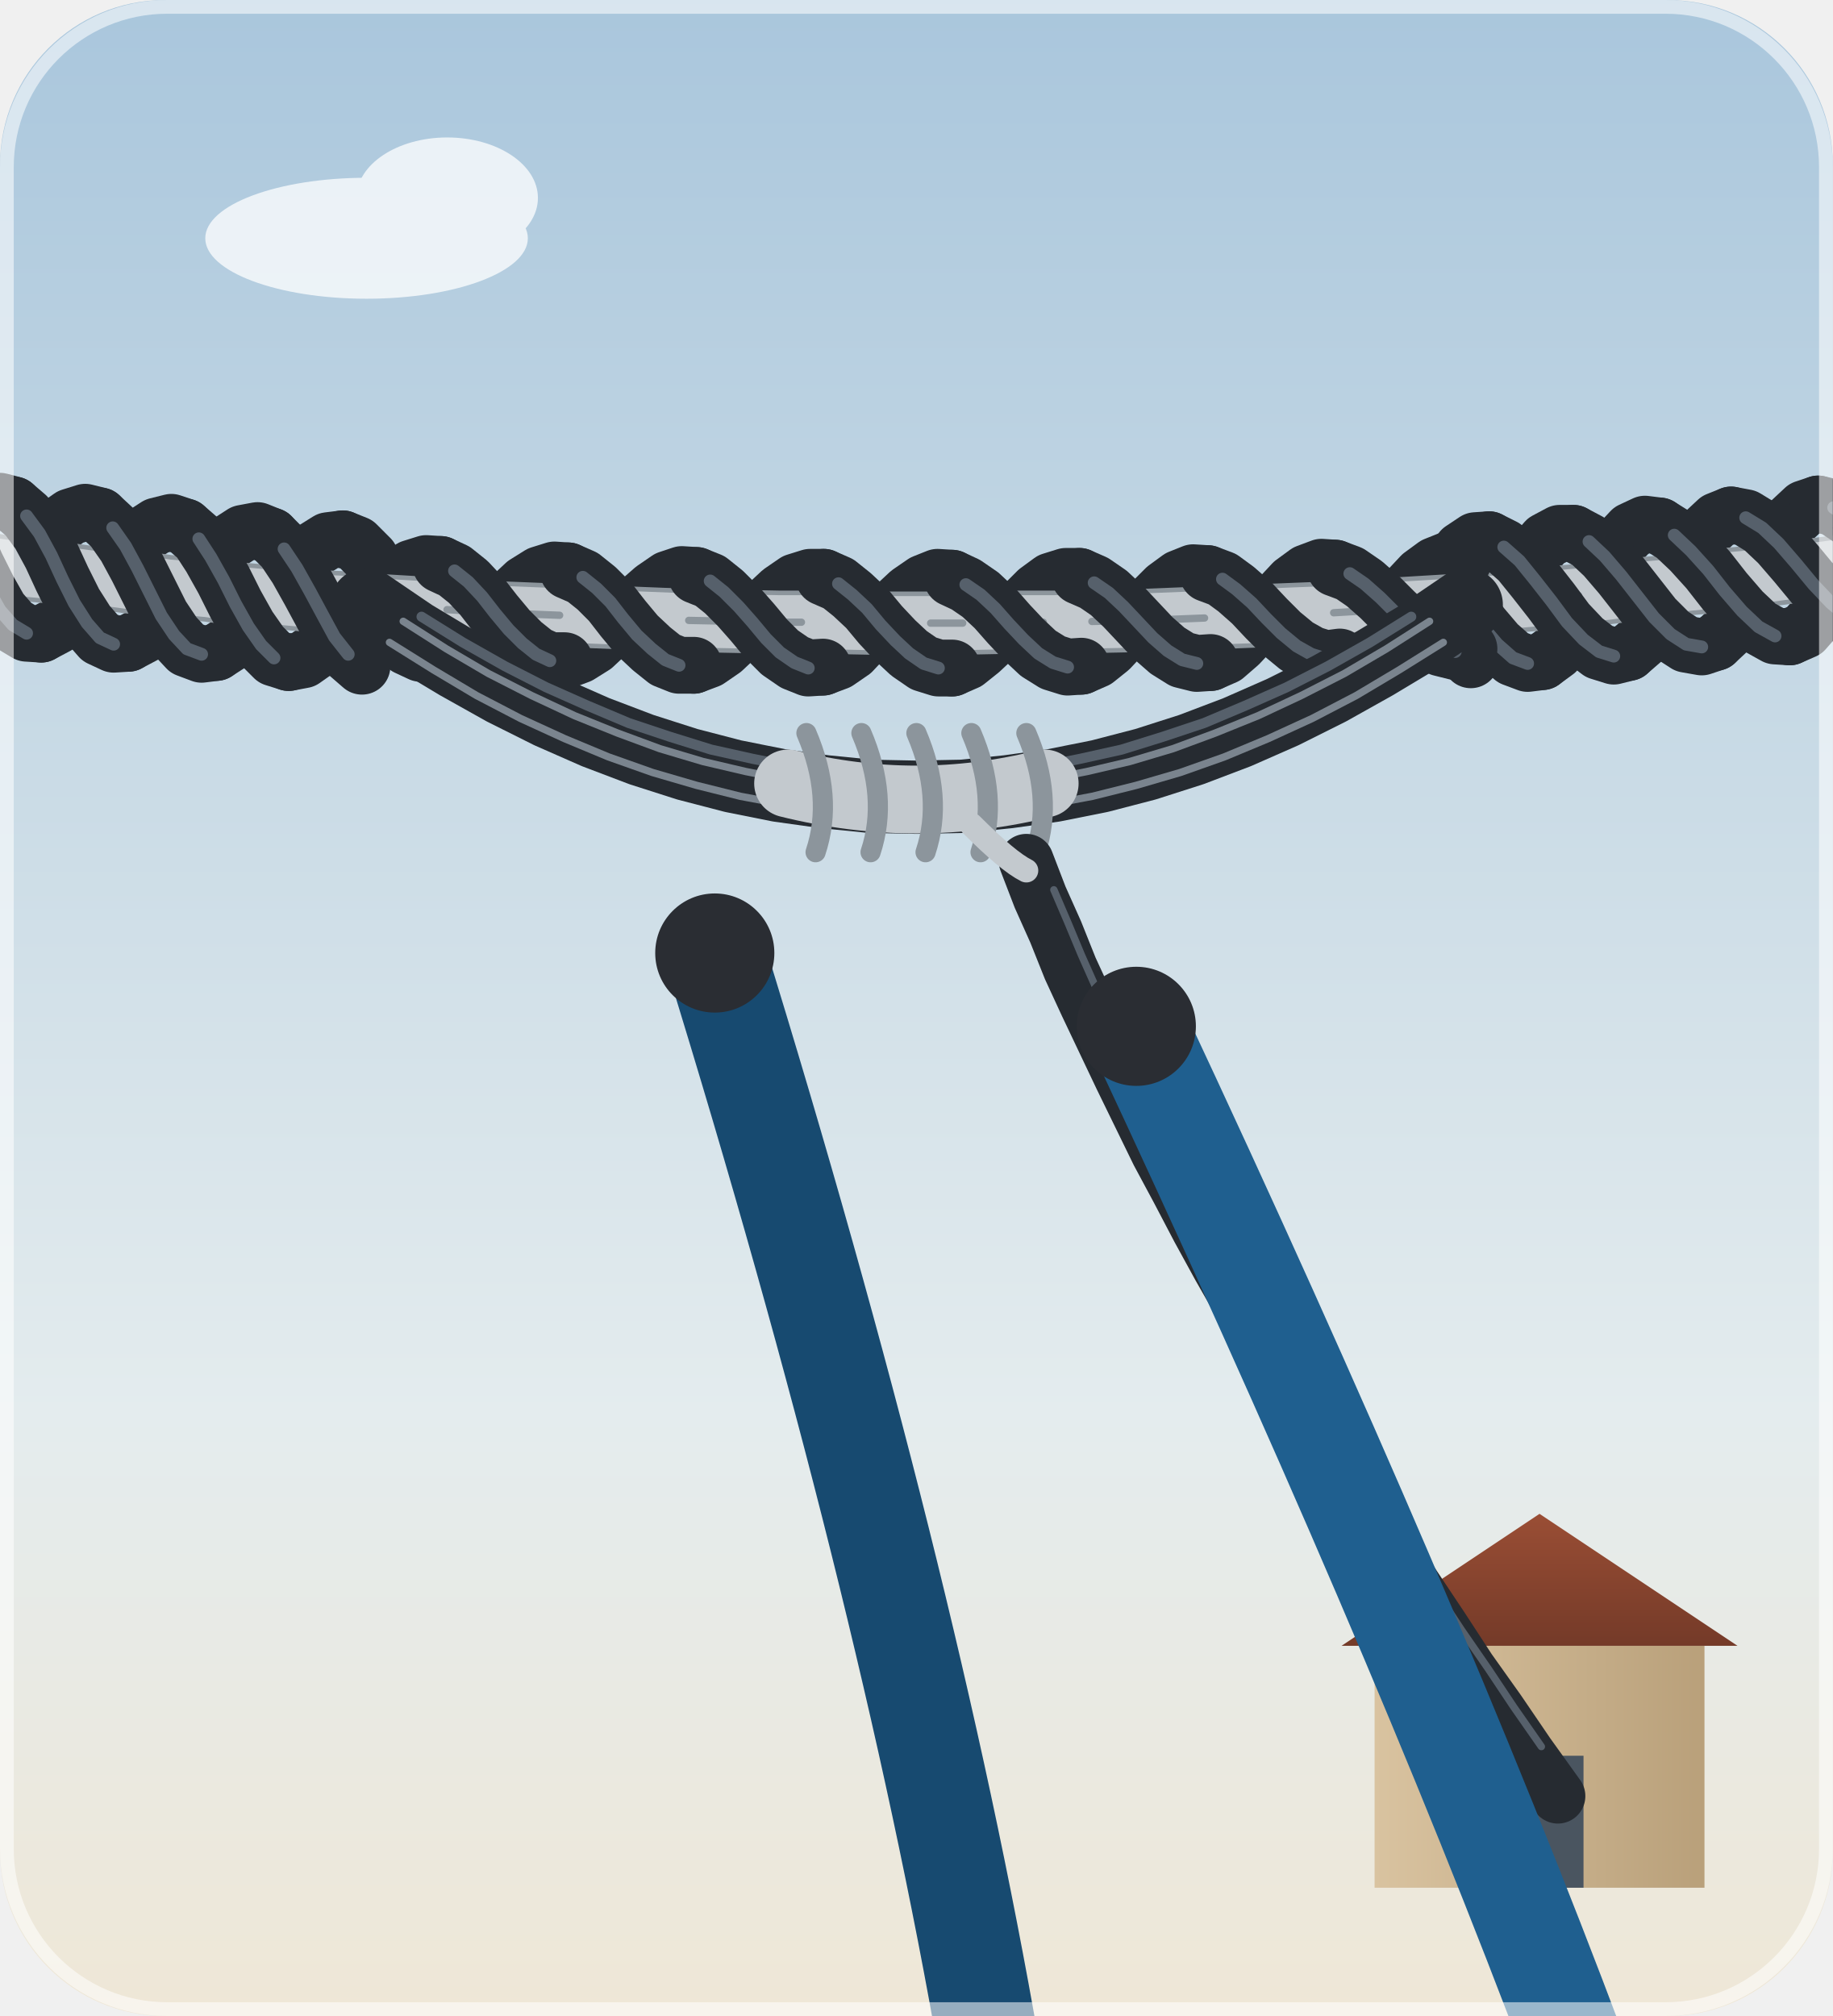
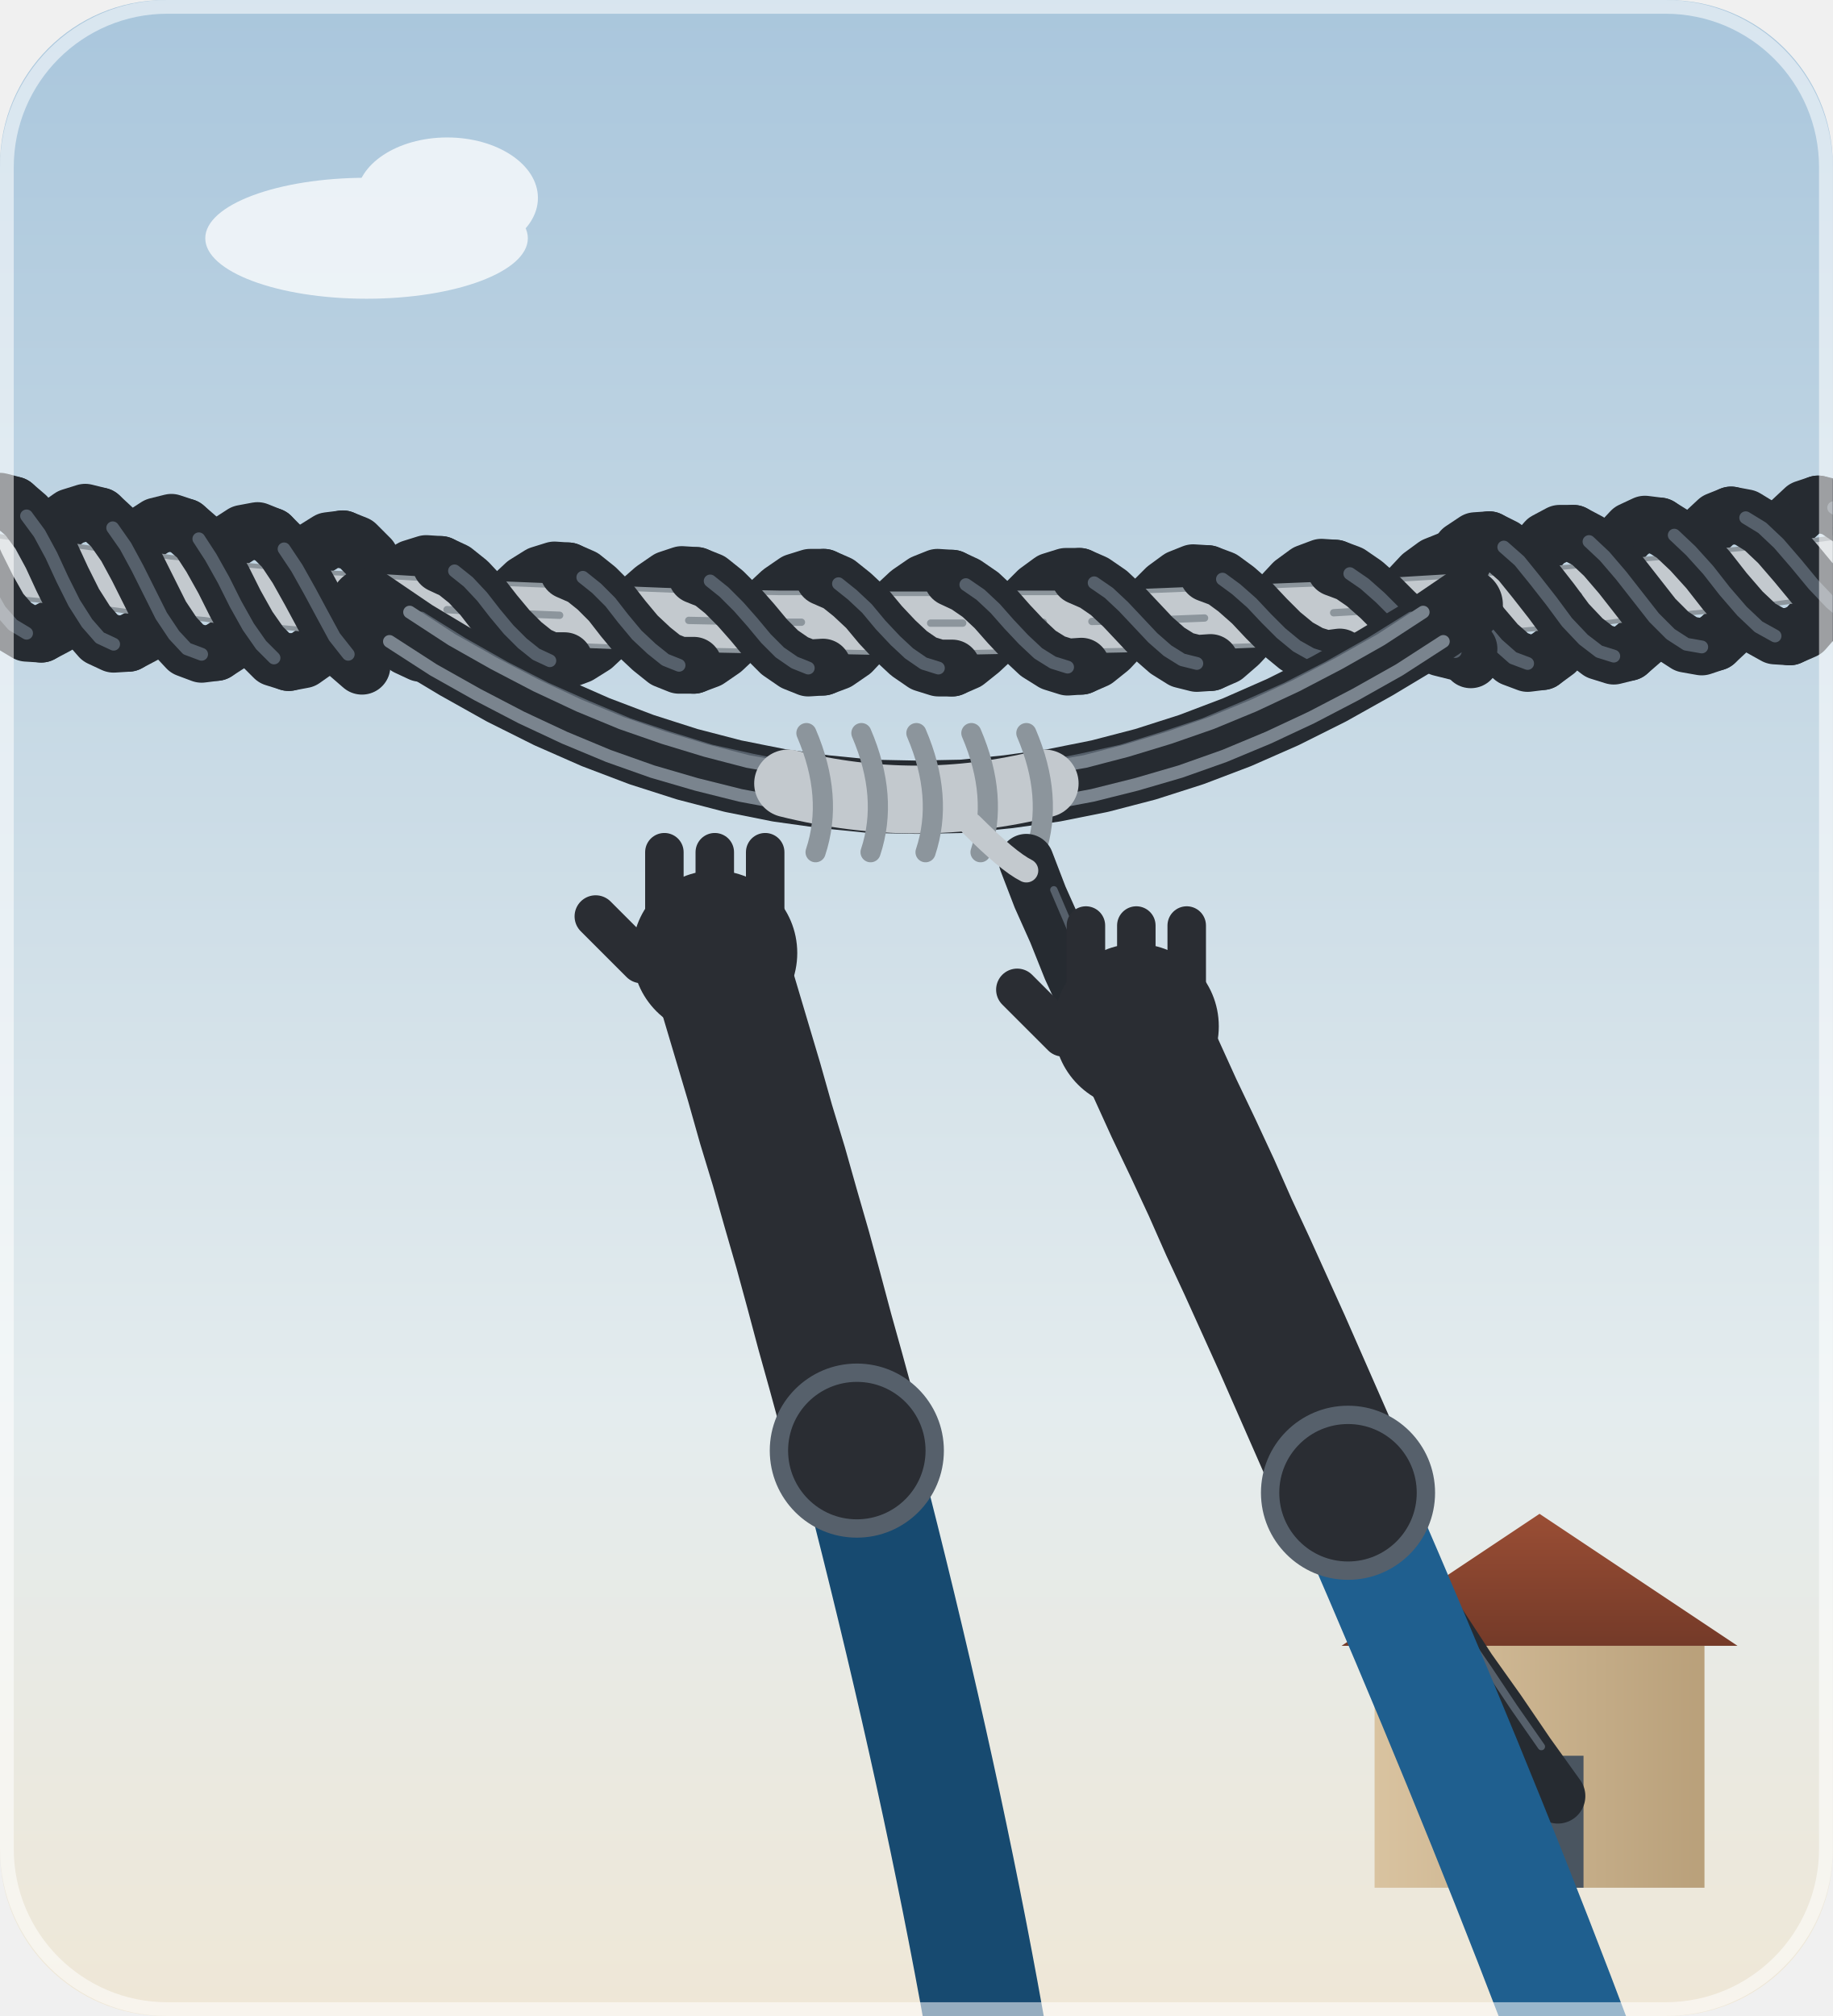
<svg xmlns="http://www.w3.org/2000/svg" viewBox="0 0 200 220" width="200" height="220">
  <defs>
    <linearGradient id="day" x1="0" y1="0" x2="0" y2="1">
      <stop offset="0" stop-color="#7FB2DA" />
      <stop offset="1" stop-color="#D6E7F0" />
    </linearGradient>
    <linearGradient id="near" x1="0" y1="0" x2="0" y2="1">
      <stop offset="0" stop-color="#A9C6DC" />
      <stop offset="0.7" stop-color="#E4ECEE" />
      <stop offset="1" stop-color="#EFE7D6" />
    </linearGradient>
    <linearGradient id="ground" x1="0" y1="0" x2="0" y2="1">
      <stop offset="0" stop-color="#9DBB72" />
      <stop offset="1" stop-color="#7E9C55" />
    </linearGradient>
    <linearGradient id="road" x1="0" y1="0" x2="0" y2="1">
      <stop offset="0" stop-color="#B9AE98" />
      <stop offset="1" stop-color="#9C917C" />
    </linearGradient>
    <linearGradient id="pole" x1="0" y1="0" x2="1" y2="0">
      <stop offset="0" stop-color="#8E979E" />
      <stop offset="0.5" stop-color="#C6CED4" />
      <stop offset="1" stop-color="#7C858C" />
    </linearGradient>
    <linearGradient id="steel" x1="0" y1="0" x2="1" y2="1">
      <stop offset="0" stop-color="#F4F7F9" />
      <stop offset="0.45" stop-color="#C3CBD1" />
      <stop offset="1" stop-color="#7D868E" />
    </linearGradient>
    <linearGradient id="ceramic" x1="0" y1="0" x2="1" y2="0">
      <stop offset="0" stop-color="#D9D3C6" />
      <stop offset="0.45" stop-color="#FAF8F2" />
      <stop offset="1" stop-color="#C8C1B2" />
    </linearGradient>
    <linearGradient id="shirt" x1="0" y1="0" x2="1" y2="0">
      <stop offset="0" stop-color="#1A5280" />
      <stop offset="0.5" stop-color="#2A6EA3" />
      <stop offset="1" stop-color="#184B75" />
    </linearGradient>
    <linearGradient id="drum" x1="0" y1="0" x2="1" y2="0">
      <stop offset="0" stop-color="#7A5A3A" />
      <stop offset="0.5" stop-color="#A47C52" />
      <stop offset="1" stop-color="#6E5034" />
    </linearGradient>
    <linearGradient id="house" x1="0" y1="0" x2="1" y2="0">
      <stop offset="0" stop-color="#D9C3A0" />
      <stop offset="1" stop-color="#B9A07A" />
    </linearGradient>
    <linearGradient id="roof" x1="0" y1="0" x2="0" y2="1">
      <stop offset="0" stop-color="#9A4E35" />
      <stop offset="1" stop-color="#743A28" />
    </linearGradient>
    <radialGradient id="glow" cx="0.5" cy="0.5" r="0.5">
      <stop offset="0" stop-color="#FFF6C8" />
      <stop offset="1" stop-color="#FFE08A" stop-opacity="0" />
    </radialGradient>
    <clipPath id="card">
      <rect x="0" y="0" width="200" height="220" rx="18" />
    </clipPath>
  </defs>
  <g clip-path="url(#card)">
    <rect width="200" height="220" fill="url(#near)" />
    <g fill="#FFFFFF" opacity="0.75">
      <ellipse cx="40" cy="26" rx="17.6" ry="6.6" />
      <ellipse cx="48.8" cy="21.6" rx="9.9" ry="6.6" />
    </g>
    <rect x="150" y="179.6" width="36" height="26.4" fill="url(#house)" />
    <path d="M146.4 179.6 L168 165.2 L189.6 179.6 Z" fill="url(#roof)" />
    <rect x="163.2" y="191.6" width="9.6" height="14.4" fill="#4A5560" />
    <path d="M-5.1 67.9 L-3.4 67.2 L-1.5 65.8 L0.3 63.8 L2.2 61.6 L4.1 59.4 L6 57.6 L7.7 56.4 L9.3 55.9 L10.9 56.3" stroke="#262B31" stroke-width="6.2" fill="none" stroke-linecap="round" stroke-linejoin="round" />
    <path d="M23.6 71.2 L25.3 70.1 L27.1 68.4 L28.9 66.2 L30.7 63.9 L32.4 61.7 L34.2 60 L35.8 59 L37.4 58.8" stroke="#262B31" stroke-width="6.2" fill="none" stroke-linecap="round" stroke-linejoin="round" />
    <path d="M-12.9 66 L-11.1 64.7 L-9.2 62.8 L-7.3 60.6 L-5.3 58.4 L-3.5 56.5 L-1.7 55.2 L-0 54.7 L1.5 55.1" stroke="#262B31" stroke-width="6.2" fill="none" stroke-linecap="round" stroke-linejoin="round" />
    <path d="M14 70.2 L15.7 69.3 L17.5 67.7 L19.4 65.6 L21.2 63.3 L23 61.1 L24.8 59.3 L26.5 58.2 L28.1 57.9 L29.6 58.5" stroke="#262B31" stroke-width="6.2" fill="none" stroke-linecap="round" stroke-linejoin="round" />
    <path d="M-11.1 54 L-9.4 53.4 L-7.8 53.7" stroke="#262B31" stroke-width="6.2" fill="none" stroke-linecap="round" stroke-linejoin="round" />
    <path d="M4.5 69.2 L6.2 68.3 L8 66.8 L9.9 64.8 L11.7 62.5 L13.6 60.3 L15.4 58.5 L17.1 57.4 L18.7 57 L20.2 57.5" stroke="#262B31" stroke-width="6.2" fill="none" stroke-linecap="round" stroke-linejoin="round" />
    <path d="M31.5 72.3 L33.1 72 L34.8 70.8 L36.6 69 L38.4 66.8 L40.1 64.4" stroke="#262B31" stroke-width="6.2" fill="none" stroke-linecap="round" stroke-linejoin="round" />
    <path d="M-12 60 L-9.8 60.3 L-7.7 60.7 L-5.5 61 L-3.3 61.3 L-1.2 61.6 L1 61.9 L3.2 62.2 L5.3 62.4 L7.5 62.7 L9.7 63 L11.8 63.2 L14 63.5 L16.2 63.7 L18.3 64 L20.5 64.2 L22.7 64.4 L24.8 64.7 L27 64.9 L29.2 65.1 L31.3 65.3 L33.5 65.5 L35.7 65.7 L37.8 65.8 L40 66" stroke="#8C959C" stroke-width="6.9" fill="none" stroke-linecap="round" stroke-linejoin="round" />
    <path d="M-12 60 L-9.8 60.3 L-7.7 60.7 L-5.5 61 L-3.3 61.3 L-1.2 61.6 L1 61.9 L3.2 62.2 L5.3 62.4 L7.5 62.7 L9.7 63 L11.8 63.2 L14 63.5 L16.2 63.7 L18.3 64 L20.5 64.2 L22.7 64.4 L24.8 64.7 L27 64.9 L29.2 65.1 L31.3 65.3 L33.5 65.5 L35.7 65.7 L37.8 65.8 L40 66" stroke="#C3C9CE" stroke-width="5.9" fill="none" stroke-linecap="round" stroke-linejoin="round" />
    <path d="M-12 60 L-9.8 60.3 L-7.7 60.7 L-5.5 61 L-3.3 61.3 L-1.2 61.6 L1 61.9 L3.2 62.2 L5.3 62.4 L7.5 62.7 L9.7 63 L11.8 63.2 L14 63.5 L16.2 63.7 L18.3 64 L20.5 64.2 L22.7 64.4 L24.8 64.7 L27 64.9 L29.2 65.1 L31.3 65.3 L33.5 65.5 L35.7 65.7 L37.8 65.8 L40 66" stroke="#8C959C" stroke-width="0.8" fill="none" stroke-linecap="round" stroke-linejoin="round" stroke-dasharray="3.5 5.3" />
    <path d="M-12 60 L-10.8 62.7 L-9.5 65 L-8.2 66.8 L-6.7 67.8 L-5.1 67.9" stroke="#262B31" stroke-width="6.2" fill="none" stroke-linecap="round" stroke-linejoin="round" />
    <path d="M-10.8 62.7 L-9.5 65 L-8.2 66.8 L-6.7 67.8" stroke="#56606B" stroke-width="1.4" fill="none" stroke-linecap="round" stroke-linejoin="round" />
    <path d="M10.9 56.3 L12.3 57.6 L13.7 59.6 L15 62 L16.3 64.6 L17.6 67.2 L19 69.3 L20.4 70.8 L22 71.4 L23.6 71.2" stroke="#262B31" stroke-width="6.2" fill="none" stroke-linecap="round" stroke-linejoin="round" />
    <path d="M12.3 57.6 L13.7 59.6 L15 62 L16.3 64.6 L17.6 67.2 L19 69.3 L20.4 70.8 L22 71.4" stroke="#56606B" stroke-width="1.4" fill="none" stroke-linecap="round" stroke-linejoin="round" />
    <path d="M37.4 58.8 L38.9 59.4 L40.4 60.9" stroke="#262B31" stroke-width="6.2" fill="none" stroke-linecap="round" stroke-linejoin="round" />
    <path d="M38.9 59.4" stroke="#56606B" stroke-width="1.4" fill="none" stroke-linecap="round" stroke-linejoin="round" />
    <path d="M1.5 55.1 L2.9 56.3 L4.3 58.2 L5.6 60.6 L6.8 63.2 L8.1 65.8 L9.5 68 L10.9 69.6 L12.4 70.3 L14 70.2" stroke="#262B31" stroke-width="6.2" fill="none" stroke-linecap="round" stroke-linejoin="round" />
    <path d="M2.9 56.3 L4.3 58.2 L5.6 60.6 L6.8 63.2 L8.1 65.8 L9.5 68 L10.9 69.6 L12.4 70.3" stroke="#56606B" stroke-width="1.4" fill="none" stroke-linecap="round" stroke-linejoin="round" />
    <path d="M29.6 58.5 L31 59.9 L32.4 62 L33.8 64.5 L35.2 67.1 L36.5 69.5 L38 71.4 L39.5 72.7" stroke="#262B31" stroke-width="6.2" fill="none" stroke-linecap="round" stroke-linejoin="round" />
    <path d="M31 59.9 L32.4 62 L33.8 64.5 L35.2 67.1 L36.5 69.5 L38 71.4" stroke="#56606B" stroke-width="1.4" fill="none" stroke-linecap="round" stroke-linejoin="round" />
    <path d="M-7.8 53.7 L-6.4 54.8 L-5.1 56.6 L-3.8 59 L-2.6 61.7 L-1.3 64.3 L-0 66.6 L1.4 68.2 L2.9 69.1 L4.5 69.2" stroke="#262B31" stroke-width="6.2" fill="none" stroke-linecap="round" stroke-linejoin="round" />
    <path d="M-6.4 54.8 L-5.1 56.6 L-3.8 59 L-2.6 61.7 L-1.3 64.3 L-0 66.6 L1.4 68.2 L2.9 69.1" stroke="#56606B" stroke-width="1.4" fill="none" stroke-linecap="round" stroke-linejoin="round" />
    <path d="M20.2 57.5 L21.7 58.8 L23 60.8 L24.4 63.3 L25.7 65.9 L27.1 68.4 L28.5 70.4 L29.9 71.8 L31.5 72.3" stroke="#262B31" stroke-width="6.2" fill="none" stroke-linecap="round" stroke-linejoin="round" />
    <path d="M21.7 58.8 L23 60.8 L24.4 63.3 L25.7 65.9 L27.1 68.4 L28.5 70.4 L29.9 71.8" stroke="#56606B" stroke-width="1.4" fill="none" stroke-linecap="round" stroke-linejoin="round" />
    <path d="M168.3 72.2 L169.8 71.1 L171.2 69.2 L172.5 66.8 L173.8 64.2 L175.2 61.7 L176.5 59.5 L178 57.9 L179.5 57.2 L181.1 57.4" stroke="#262B31" stroke-width="6.2" fill="none" stroke-linecap="round" stroke-linejoin="round" />
    <path d="M195.3 69.5 L196.9 68.8 L198.3 67.2 L199.7 65.1 L201 62.5 L202.3 59.8 L203.6 57.3 L205 55.4 L206.5 54.2 L208.1 53.8" stroke="#262B31" stroke-width="6.2" fill="none" stroke-linecap="round" stroke-linejoin="round" />
    <path d="M160.5 72 L161.9 70.3 L163.2 68 L164.6 65.4 L165.9 62.9 L167.3 60.6 L168.7 59 L170.2 58.2 L171.7 58.2" stroke="#262B31" stroke-width="6.2" fill="none" stroke-linecap="round" stroke-linejoin="round" />
    <path d="M187.2 70.1 L188.7 68.7 L190.1 66.6 L191.4 64 L192.7 61.4 L194 58.9 L195.4 56.9 L196.9 55.5 L198.4 55" stroke="#262B31" stroke-width="6.2" fill="none" stroke-linecap="round" stroke-linejoin="round" />
    <path d="M159.5 60 L161 59 L162.5 58.9" stroke="#262B31" stroke-width="6.2" fill="none" stroke-linecap="round" stroke-linejoin="round" />
    <path d="M177.7 71.2 L179.2 69.9 L180.6 68 L181.9 65.5 L183.2 62.8 L184.5 60.3 L185.9 58.2 L187.4 56.8 L188.9 56.2" stroke="#262B31" stroke-width="6.2" fill="none" stroke-linecap="round" stroke-linejoin="round" />
    <path d="M205.1 68.3 L206.6 67.4 L208.1 65.7 L209.4 63.4 L210.8 60.8 L212.1 58.1 L213.4 55.7" stroke="#262B31" stroke-width="6.2" fill="none" stroke-linecap="round" stroke-linejoin="round" />
    <path d="M160 66 L162.2 65.8 L164.3 65.7 L166.5 65.5 L168.7 65.3 L170.9 65.1 L173.1 64.9 L175.3 64.7 L177.6 64.4 L179.8 64.2 L182 64 L184.3 63.7 L186.5 63.5 L188.8 63.2 L191 63 L193.3 62.7 L195.6 62.4 L197.8 62.2 L200.1 61.9 L202.4 61.6 L204.7 61.3 L207 61 L209.3 60.7 L211.7 60.3 L214 60" stroke="#8C959C" stroke-width="6.9" fill="none" stroke-linecap="round" stroke-linejoin="round" />
    <path d="M160 66 L162.2 65.8 L164.3 65.7 L166.5 65.5 L168.7 65.3 L170.9 65.1 L173.1 64.9 L175.3 64.7 L177.6 64.4 L179.8 64.2 L182 64 L184.3 63.7 L186.5 63.5 L188.8 63.2 L191 63 L193.3 62.7 L195.6 62.4 L197.8 62.2 L200.1 61.9 L202.4 61.6 L204.7 61.3 L207 61 L209.3 60.7 L211.7 60.3 L214 60" stroke="#C3C9CE" stroke-width="5.9" fill="none" stroke-linecap="round" stroke-linejoin="round" />
    <path d="M160 66 L162.2 65.8 L164.3 65.7 L166.5 65.5 L168.7 65.3 L170.9 65.1 L173.1 64.9 L175.3 64.7 L177.6 64.4 L179.8 64.2 L182 64 L184.3 63.7 L186.5 63.5 L188.8 63.2 L191 63 L193.3 62.7 L195.6 62.4 L197.8 62.2 L200.1 61.9 L202.4 61.6 L204.7 61.3 L207 61 L209.3 60.7 L211.7 60.3 L214 60" stroke="#8C959C" stroke-width="0.8" fill="none" stroke-linecap="round" stroke-linejoin="round" stroke-dasharray="3.5 5.3" />
    <path d="M160 66 L161.7 68.3 L163.4 70.3 L165.1 71.8 L166.7 72.4 L168.3 72.2" stroke="#262B31" stroke-width="6.2" fill="none" stroke-linecap="round" stroke-linejoin="round" />
    <path d="M161.7 68.3 L163.4 70.3 L165.1 71.8 L166.7 72.4" stroke="#56606B" stroke-width="1.4" fill="none" stroke-linecap="round" stroke-linejoin="round" />
    <path d="M181.1 57.4 L182.7 58.4 L184.5 60.1 L186.4 62.2 L188.2 64.5 L190.1 66.7 L191.9 68.4 L193.7 69.4 L195.3 69.5" stroke="#262B31" stroke-width="6.2" fill="none" stroke-linecap="round" stroke-linejoin="round" />
    <path d="M182.7 58.4 L184.5 60.1 L186.4 62.2 L188.2 64.5 L190.1 66.7 L191.9 68.4 L193.7 69.4" stroke="#56606B" stroke-width="1.4" fill="none" stroke-linecap="round" stroke-linejoin="round" />
    <path d="M208.1 53.8 L209.9 54.3 L211.7 55.6 L213.6 57.5" stroke="#262B31" stroke-width="6.2" fill="none" stroke-linecap="round" stroke-linejoin="round" />
    <path d="M209.9 54.3 L211.7 55.6" stroke="#56606B" stroke-width="1.4" fill="none" stroke-linecap="round" stroke-linejoin="round" />
    <path d="M171.7 58.2 L173.4 59.1 L175.1 60.7 L176.9 62.8 L178.7 65.1 L180.5 67.4 L182.3 69.2 L184 70.3 L185.7 70.6 L187.2 70.1" stroke="#262B31" stroke-width="6.2" fill="none" stroke-linecap="round" stroke-linejoin="round" />
    <path d="M173.4 59.1 L175.1 60.7 L176.9 62.8 L178.7 65.1 L180.5 67.4 L182.3 69.2 L184 70.3 L185.7 70.6" stroke="#56606B" stroke-width="1.4" fill="none" stroke-linecap="round" stroke-linejoin="round" />
    <path d="M198.4 55 L200.1 55.4 L201.9 56.6 L203.8 58.5 L205.7 60.6 L207.7 62.9 L209.6 64.9 L211.5 66.3 L213.3 67 L215 66.9" stroke="#262B31" stroke-width="6.2" fill="none" stroke-linecap="round" stroke-linejoin="round" />
    <path d="M200.1 55.4 L201.9 56.6 L203.8 58.5 L205.7 60.6 L207.7 62.9 L209.6 64.9 L211.5 66.3 L213.3 67" stroke="#56606B" stroke-width="1.4" fill="none" stroke-linecap="round" stroke-linejoin="round" />
    <path d="M162.5 58.9 L164.1 59.7 L165.8 61.2 L167.5 63.3 L169.3 65.6 L171 67.9 L172.8 69.8 L174.5 71.1 L176.1 71.6 L177.7 71.2" stroke="#262B31" stroke-width="6.2" fill="none" stroke-linecap="round" stroke-linejoin="round" />
    <path d="M164.1 59.7 L165.8 61.2 L167.5 63.3 L169.3 65.6 L171 67.9 L172.8 69.8 L174.5 71.1 L176.1 71.6" stroke="#56606B" stroke-width="1.4" fill="none" stroke-linecap="round" stroke-linejoin="round" />
    <path d="M188.9 56.2 L190.5 56.5 L192.3 57.6 L194.1 59.3 L196 61.5 L197.9 63.8 L199.8 65.8 L201.7 67.4 L203.4 68.3 L205.1 68.3" stroke="#262B31" stroke-width="6.2" fill="none" stroke-linecap="round" stroke-linejoin="round" />
    <path d="M190.5 56.5 L192.3 57.6 L194.1 59.3 L196 61.5 L197.9 63.8 L199.8 65.8 L201.7 67.4 L203.4 68.3" stroke="#56606B" stroke-width="1.4" fill="none" stroke-linecap="round" stroke-linejoin="round" />
    <path d="M47.5 71.4 L49.1 70.9 L50.7 69.8 L52.4 68.4 L54 66.8 L55.7 65.2 L57.3 63.7 L58.9 62.7 L60.5 62.2 L62 62.3" stroke="#262B31" stroke-width="6.2" fill="none" stroke-linecap="round" stroke-linejoin="round" />
    <path d="M75.7 72.6 L77.3 72 L78.9 70.9 L80.5 69.4 L82.1 67.7 L83.7 66 L85.2 64.6 L86.8 63.5 L88.4 63 L89.9 63" stroke="#262B31" stroke-width="6.2" fill="none" stroke-linecap="round" stroke-linejoin="round" />
    <path d="M103.9 72.9 L105.5 72.2 L107 71 L108.6 69.5 L110.1 67.7 L111.7 66 L113.2 64.5 L114.7 63.4 L116.3 62.9 L117.8 62.9" stroke="#262B31" stroke-width="6.2" fill="none" stroke-linecap="round" stroke-linejoin="round" />
    <path d="M132.1 72.3 L133.7 71.6 L135.2 70.3 L136.7 68.7 L138.2 66.9 L139.7 65.1 L141.1 63.6 L142.6 62.5 L144.2 61.9 L145.7 62" stroke="#262B31" stroke-width="6.2" fill="none" stroke-linecap="round" stroke-linejoin="round" />
    <path d="M40 66 L41.7 64.4 L43.3 63 L44.9 62 L46.5 61.5 L48.1 61.6" stroke="#262B31" stroke-width="6.2" fill="none" stroke-linecap="round" stroke-linejoin="round" />
    <path d="M61.6 72.1 L63.2 71.5 L64.8 70.5 L66.4 69 L68.1 67.4 L69.7 65.7 L71.3 64.3 L72.9 63.2 L74.4 62.7 L76 62.8" stroke="#262B31" stroke-width="6.2" fill="none" stroke-linecap="round" stroke-linejoin="round" />
    <path d="M89.8 72.8 L91.4 72.2 L93 71.1 L94.5 69.5 L96.1 67.8 L97.7 66.1 L99.2 64.7 L100.8 63.6 L102.3 63 L103.9 63.1" stroke="#262B31" stroke-width="6.2" fill="none" stroke-linecap="round" stroke-linejoin="round" />
    <path d="M118 72.7 L119.6 72 L121.1 70.8 L122.6 69.2 L124.1 67.4 L125.7 65.7 L127.2 64.2 L128.7 63.1 L130.2 62.5 L131.8 62.6" stroke="#262B31" stroke-width="6.2" fill="none" stroke-linecap="round" stroke-linejoin="round" />
    <path d="M146.2 71.7 L147.8 70.9 L149.3 69.6 L150.7 68 L152.2 66.2 L153.6 64.4 L155.1 62.8 L156.6 61.7 L158.1 61.1 L159.7 61.2" stroke="#262B31" stroke-width="6.2" fill="none" stroke-linecap="round" stroke-linejoin="round" />
    <path d="M40 66 L45 66.3 L50 66.6 L55 66.9 L60 67.1 L65 67.3 L70 67.5 L75 67.7 L80 67.8 L85 67.9 L90 67.9 L95 68 L100 68 L105 68 L110 67.9 L115 67.9 L120 67.8 L125 67.7 L130 67.5 L135 67.3 L140 67.1 L145 66.9 L150 66.6 L155 66.3 L160 66" stroke="#8C959C" stroke-width="6.9" fill="none" stroke-linecap="round" stroke-linejoin="round" />
    <path d="M40 66 L45 66.3 L50 66.6 L55 66.9 L60 67.1 L65 67.3 L70 67.5 L75 67.7 L80 67.8 L85 67.9 L90 67.9 L95 68 L100 68 L105 68 L110 67.9 L115 67.9 L120 67.8 L125 67.7 L130 67.5 L135 67.3 L140 67.1 L145 66.9 L150 66.6 L155 66.3 L160 66" stroke="#C3C9CE" stroke-width="5.9" fill="none" stroke-linecap="round" stroke-linejoin="round" />
    <path d="M40 66 L45 66.3 L50 66.6 L55 66.9 L60 67.1 L65 67.3 L70 67.5 L75 67.7 L80 67.8 L85 67.9 L90 67.9 L95 68 L100 68 L105 68 L110 67.9 L115 67.9 L120 67.8 L125 67.7 L130 67.5 L135 67.3 L140 67.1 L145 66.9 L150 66.6 L155 66.3 L160 66" stroke="#8C959C" stroke-width="0.8" fill="none" stroke-linecap="round" stroke-linejoin="round" stroke-dasharray="3.5 5.3" />
    <path d="M40 66 L41.4 67.8 L42.9 69.4 L44.4 70.6 L45.9 71.3 L47.5 71.4" stroke="#262B31" stroke-width="6.2" fill="none" stroke-linecap="round" stroke-linejoin="round" />
    <path d="M41.4 67.8 L42.9 69.4 L44.4 70.6 L45.9 71.3" stroke="#56606B" stroke-width="1.4" fill="none" stroke-linecap="round" stroke-linejoin="round" />
    <path d="M62 62.3 L63.6 63 L65.1 64.2 L66.6 65.7 L68 67.5 L69.5 69.3 L71.1 70.8 L72.6 72 L74.1 72.6 L75.7 72.6" stroke="#262B31" stroke-width="6.2" fill="none" stroke-linecap="round" stroke-linejoin="round" />
    <path d="M63.6 63 L65.1 64.2 L66.6 65.7 L68 67.5 L69.5 69.3 L71.1 70.8 L72.6 72 L74.1 72.6" stroke="#56606B" stroke-width="1.4" fill="none" stroke-linecap="round" stroke-linejoin="round" />
    <path d="M89.9 63 L91.5 63.7 L93 64.9 L94.6 66.4 L96.1 68.2 L97.7 69.9 L99.2 71.3 L100.8 72.4 L102.4 72.9 L103.9 72.9" stroke="#262B31" stroke-width="6.2" fill="none" stroke-linecap="round" stroke-linejoin="round" />
    <path d="M91.5 63.7 L93 64.9 L94.6 66.4 L96.1 68.2 L97.7 69.9 L99.2 71.3 L100.8 72.4 L102.4 72.9" stroke="#56606B" stroke-width="1.4" fill="none" stroke-linecap="round" stroke-linejoin="round" />
    <path d="M117.8 62.9 L119.4 63.6 L121 64.7 L122.6 66.2 L124.2 67.9 L125.8 69.6 L127.4 71 L129 72 L130.6 72.4 L132.1 72.3" stroke="#262B31" stroke-width="6.2" fill="none" stroke-linecap="round" stroke-linejoin="round" />
    <path d="M119.4 63.6 L121 64.7 L122.6 66.2 L124.2 67.9 L125.8 69.6 L127.4 71 L129 72 L130.6 72.4" stroke="#56606B" stroke-width="1.4" fill="none" stroke-linecap="round" stroke-linejoin="round" />
    <path d="M145.7 62 L147.3 62.6 L148.9 63.7 L150.6 65.2 L152.2 66.8 L153.9 68.4 L155.5 69.8 L157.2 70.7 L158.8 71.1 L160.3 70.8" stroke="#262B31" stroke-width="6.2" fill="none" stroke-linecap="round" stroke-linejoin="round" />
    <path d="M147.3 62.6 L148.9 63.7 L150.6 65.2 L152.2 66.8 L153.9 68.4 L155.5 69.8 L157.2 70.7 L158.8 71.1" stroke="#56606B" stroke-width="1.4" fill="none" stroke-linecap="round" stroke-linejoin="round" />
    <path d="M48.1 61.6 L49.6 62.3 L51.1 63.5 L52.6 65.1 L54 66.9 L55.5 68.7 L57 70.2 L58.5 71.4 L60 72.1 L61.6 72.1" stroke="#262B31" stroke-width="6.2" fill="none" stroke-linecap="round" stroke-linejoin="round" />
    <path d="M49.6 62.3 L51.1 63.5 L52.6 65.1 L54 66.9 L55.5 68.7 L57 70.2 L58.5 71.4 L60 72.1" stroke="#56606B" stroke-width="1.4" fill="none" stroke-linecap="round" stroke-linejoin="round" />
    <path d="M76 62.8 L77.5 63.4 L79 64.6 L80.6 66.2 L82.1 67.9 L83.6 69.7 L85.1 71.2 L86.7 72.3 L88.2 72.9 L89.8 72.8" stroke="#262B31" stroke-width="6.2" fill="none" stroke-linecap="round" stroke-linejoin="round" />
    <path d="M77.5 63.4 L79 64.6 L80.6 66.2 L82.1 67.9 L83.6 69.7 L85.1 71.2 L86.7 72.3 L88.2 72.9" stroke="#56606B" stroke-width="1.4" fill="none" stroke-linecap="round" stroke-linejoin="round" />
    <path d="M103.9 63.1 L105.4 63.8 L107 64.9 L108.6 66.4 L110.1 68.1 L111.7 69.8 L113.3 71.3 L114.9 72.3 L116.5 72.8 L118 72.7" stroke="#262B31" stroke-width="6.2" fill="none" stroke-linecap="round" stroke-linejoin="round" />
    <path d="M105.4 63.8 L107 64.9 L108.6 66.4 L110.1 68.1 L111.7 69.8 L113.3 71.3 L114.9 72.3 L116.5 72.8" stroke="#56606B" stroke-width="1.4" fill="none" stroke-linecap="round" stroke-linejoin="round" />
    <path d="M131.8 62.6 L133.4 63.2 L134.9 64.3 L136.6 65.8 L138.2 67.5 L139.8 69.1 L141.5 70.5 L143.1 71.4 L144.7 71.9 L146.2 71.7" stroke="#262B31" stroke-width="6.2" fill="none" stroke-linecap="round" stroke-linejoin="round" />
    <path d="M133.4 63.2 L134.9 64.3 L136.6 65.8 L138.2 67.5 L139.8 69.1 L141.5 70.5 L143.1 71.4 L144.7 71.9" stroke="#56606B" stroke-width="1.4" fill="none" stroke-linecap="round" stroke-linejoin="round" />
    <path d="M40 66 L45 69.4 L50 72.4 L55 75.2 L60 77.7 L65 79.9 L70 81.8 L75 83.4 L80 84.7 L85 85.7 L90 86.4 L95 86.9 L100 87 L105 86.9 L110 86.4 L115 85.7 L120 84.7 L125 83.4 L130 81.8 L135 79.9 L140 77.7 L145 75.2 L150 72.4 L155 69.4 L160 66" stroke="#262B31" stroke-width="8" fill="none" stroke-linecap="round" stroke-linejoin="round" />
    <path d="M46 67.3 L50.5 70.1 L55.1 72.7 L59.6 75 L64.1 77 L68.6 78.9 L73.1 80.4 L77.6 81.8 L82.1 82.8 L86.6 83.7 L91 84.3 L95.5 84.6 L100 84.8 L104.5 84.6 L109 84.3 L113.4 83.7 L117.9 82.8 L122.4 81.8 L126.9 80.4 L131.4 78.9 L135.9 77 L140.4 75 L144.9 72.7 L149.5 70.1 L154 67.3" stroke="#56606B" stroke-width="1.1" fill="none" stroke-linecap="round" stroke-linejoin="round" />
-     <path d="M44 67.8 L48.7 70.8 L53.3 73.5 L58 75.9 L62.7 78.1 L67.4 80 L72 81.7 L76.7 83.1 L81.4 84.2 L86 85.1 L90.7 85.8 L95.3 86.2 L100 86.3 L104.7 86.2 L109.3 85.8 L114 85.1 L118.6 84.2 L123.3 83.1 L128 81.7 L132.6 80 L137.3 78.1 L142 75.9 L146.7 73.5 L151.3 70.8 L156 67.8" stroke="#7A848E" stroke-width="0.8" fill="none" stroke-linecap="round" stroke-linejoin="round" />
-     <path d="M42.5 70.1 L47.3 73.1 L52 75.9 L56.8 78.4 L61.6 80.6 L66.4 82.6 L71.2 84.3 L76 85.7 L80.8 86.9 L85.6 87.8 L90.4 88.5 L95.2 88.9 L100 89 L104.8 88.9 L109.6 88.5 L114.4 87.8 L119.2 86.9 L124 85.7 L128.8 84.3 L133.6 82.6 L138.4 80.6 L143.2 78.4 L148 75.9 L152.7 73.1 L157.5 70.1" stroke="#7A848E" stroke-width="0.8" fill="none" stroke-linecap="round" stroke-linejoin="round" />
+     <path d="M44.7 66.8 L49.3 69.8 L53.9 72.4 L58.5 74.8 L63.2 77 L67.8 78.9 L72.4 80.5 L77 81.9 L81.6 83.1 L86.2 83.9 L90.8 84.6 L95.4 85 L100 85.1 L104.6 85 L109.2 84.6 L113.8 83.9 L118.4 83.1 L123 81.9 L127.6 80.5 L132.2 78.9 L136.8 77 L141.5 74.8 L146.1 72.4 L150.7 69.8 L155.3 66.8" stroke="#7A848E" stroke-width="1.4" fill="none" stroke-linecap="round" stroke-linejoin="round" />
+     <path d="M42.5 70 L47.3 73.1 L52.1 75.8 L56.9 78.3 L61.6 80.5 L66.4 82.5 L71.2 84.2 L76 85.6 L80.8 86.8 L85.6 87.7 L90.4 88.4 L95.2 88.8 L100 88.9 L104.8 88.8 L109.6 88.4 L114.4 87.7 L119.2 86.8 L124 85.6 L128.8 84.2 L133.6 82.5 L138.4 80.5 L143.1 78.3 L147.9 75.8 L152.7 73.1 L157.5 70" stroke="#7A848E" stroke-width="1.4" fill="none" stroke-linecap="round" stroke-linejoin="round" />
    <path d="M86 85.5 Q100 89 114 85.5" stroke="#C3C9CE" stroke-width="7.4" fill="none" stroke-linecap="round" stroke-linejoin="round" />
    <path d="M88 80 Q91 87 89 93" stroke="#8C959C" stroke-width="2.2" fill="none" stroke-linecap="round" stroke-linejoin="round" />
    <path d="M94 80 Q97 87 95 93" stroke="#8C959C" stroke-width="2.2" fill="none" stroke-linecap="round" stroke-linejoin="round" />
    <path d="M100 80 Q103 87 101 93" stroke="#8C959C" stroke-width="2.2" fill="none" stroke-linecap="round" stroke-linejoin="round" />
    <path d="M106 80 Q109 87 107 93" stroke="#8C959C" stroke-width="2.2" fill="none" stroke-linecap="round" stroke-linejoin="round" />
    <path d="M112 80 Q115 87 113 93" stroke="#8C959C" stroke-width="2.2" fill="none" stroke-linecap="round" stroke-linejoin="round" />
    <path d="M112 94 L113.5 97.9 L115.2 101.7 L116.8 105.7 L118.6 109.6 L120.5 113.6 L122.4 117.6 L124.4 121.7 L126.4 125.8 L128.6 129.9 L130.8 134.1 L133.1 138.3 L135.5 142.5 L138 146.8 L140.5 151.1 L143.1 155.4 L145.8 159.8 L148.5 164.2 L151.4 168.6 L154.3 173.1 L157.3 177.6 L160.3 182.2 L163.5 186.7 L166.7 191.4 L170 196" stroke="#262B31" stroke-width="6" fill="none" stroke-linecap="round" stroke-linejoin="round" />
    <path d="M115 97.1 L116.5 100.6 L118 104.2 L119.6 107.8 L121.3 111.5 L123 115.1 L124.8 118.8 L126.7 122.6 L128.6 126.3 L130.6 130.1 L132.7 133.9 L134.8 137.8 L137 141.7 L139.2 145.6 L141.5 149.5 L143.9 153.5 L146.3 157.5 L148.8 161.5 L151.4 165.6 L154.1 169.7 L156.8 173.8 L159.5 177.9 L162.4 182.1 L165.2 186.3 L168.2 190.6" stroke="#56606B" stroke-width="0.8" fill="none" stroke-linecap="round" stroke-linejoin="round" />
    <path d="M106 90 Q110 94 112 95" stroke="#C3C9CE" stroke-width="2.6" fill="none" stroke-linecap="round" stroke-linejoin="round" />
-     <path d="M108 224 Q99 172 78 104" stroke="#174A70" stroke-width="11" stroke-linecap="round" fill="none" />
-     <circle cx="78" cy="104" r="6.5" fill="#2A2D33" />
-     <path d="M172 224 Q154 176 124 112" stroke="#1F5F8F" stroke-width="11" stroke-linecap="round" fill="none" />
-     <circle cx="124" cy="112" r="6.5" fill="#2A2D33" />
+     <path d="M108 224 Q99 172 78 104" stroke="#174A70" stroke-width="13" stroke-linecap="round" fill="none" />
+     <path d="M93.5 158.3 L92.4 154 L91.2 149.6 L90 145.3 L88.8 140.8 L87.6 136.4 L86.3 131.9 L85 127.3 L83.6 122.7 L82.3 118.1 L80.9 113.4 L79.5 108.7 L78 104" stroke="#2A2D33" stroke-width="15" fill="none" stroke-linecap="round" stroke-linejoin="round" />
+     <circle cx="93.5" cy="158.3" r="8.5" fill="#2A2D33" stroke="#56606B" stroke-width="2" />
+     <circle cx="78" cy="104" r="9" fill="#2A2D33" />
+     <path d="M72.5 101 L72.5 93" stroke="#2A2D33" stroke-width="4.2" fill="none" stroke-linecap="round" stroke-linejoin="round" />
+     <path d="M78 101 L78 93" stroke="#2A2D33" stroke-width="4.2" fill="none" stroke-linecap="round" stroke-linejoin="round" />
+     <path d="M83.5 101 L83.5 93" stroke="#2A2D33" stroke-width="4.2" fill="none" stroke-linecap="round" stroke-linejoin="round" />
+     <path d="M70 105 L65 100" stroke="#2A2D33" stroke-width="4.6" fill="none" stroke-linecap="round" stroke-linejoin="round" />
+     <path d="M172 224 Q154 176 124 112" stroke="#1F5F8F" stroke-width="13" stroke-linecap="round" fill="none" />
+     <path d="M147.1 162.9 L145.3 158.9 L143.5 154.8 L141.7 150.7 L139.9 146.6 L138 142.4 L136.1 138.2 L134.1 133.9 L132.2 129.6 L130.2 125.3 L128.1 120.9 L126.1 116.5 L124 112" stroke="#2A2D33" stroke-width="15" fill="none" stroke-linecap="round" stroke-linejoin="round" />
+     <circle cx="147.1" cy="162.9" r="8.5" fill="#2A2D33" stroke="#56606B" stroke-width="2" />
+     <circle cx="124" cy="112" r="9" fill="#2A2D33" />
+     <path d="M118.5 109 L118.5 101" stroke="#2A2D33" stroke-width="4.2" fill="none" stroke-linecap="round" stroke-linejoin="round" />
+     <path d="M124 109 L124 101" stroke="#2A2D33" stroke-width="4.2" fill="none" stroke-linecap="round" stroke-linejoin="round" />
+     <path d="M129.5 109 L129.5 101" stroke="#2A2D33" stroke-width="4.2" fill="none" stroke-linecap="round" stroke-linejoin="round" />
+     <path d="M116 113 L111 108" stroke="#2A2D33" stroke-width="4.6" fill="none" stroke-linecap="round" stroke-linejoin="round" />
  </g>
  <rect x="0.75" y="0.75" width="198.5" height="218.5" rx="17.5" fill="none" stroke="#FFFFFF" stroke-opacity="0.55" stroke-width="1.5" />
</svg>
